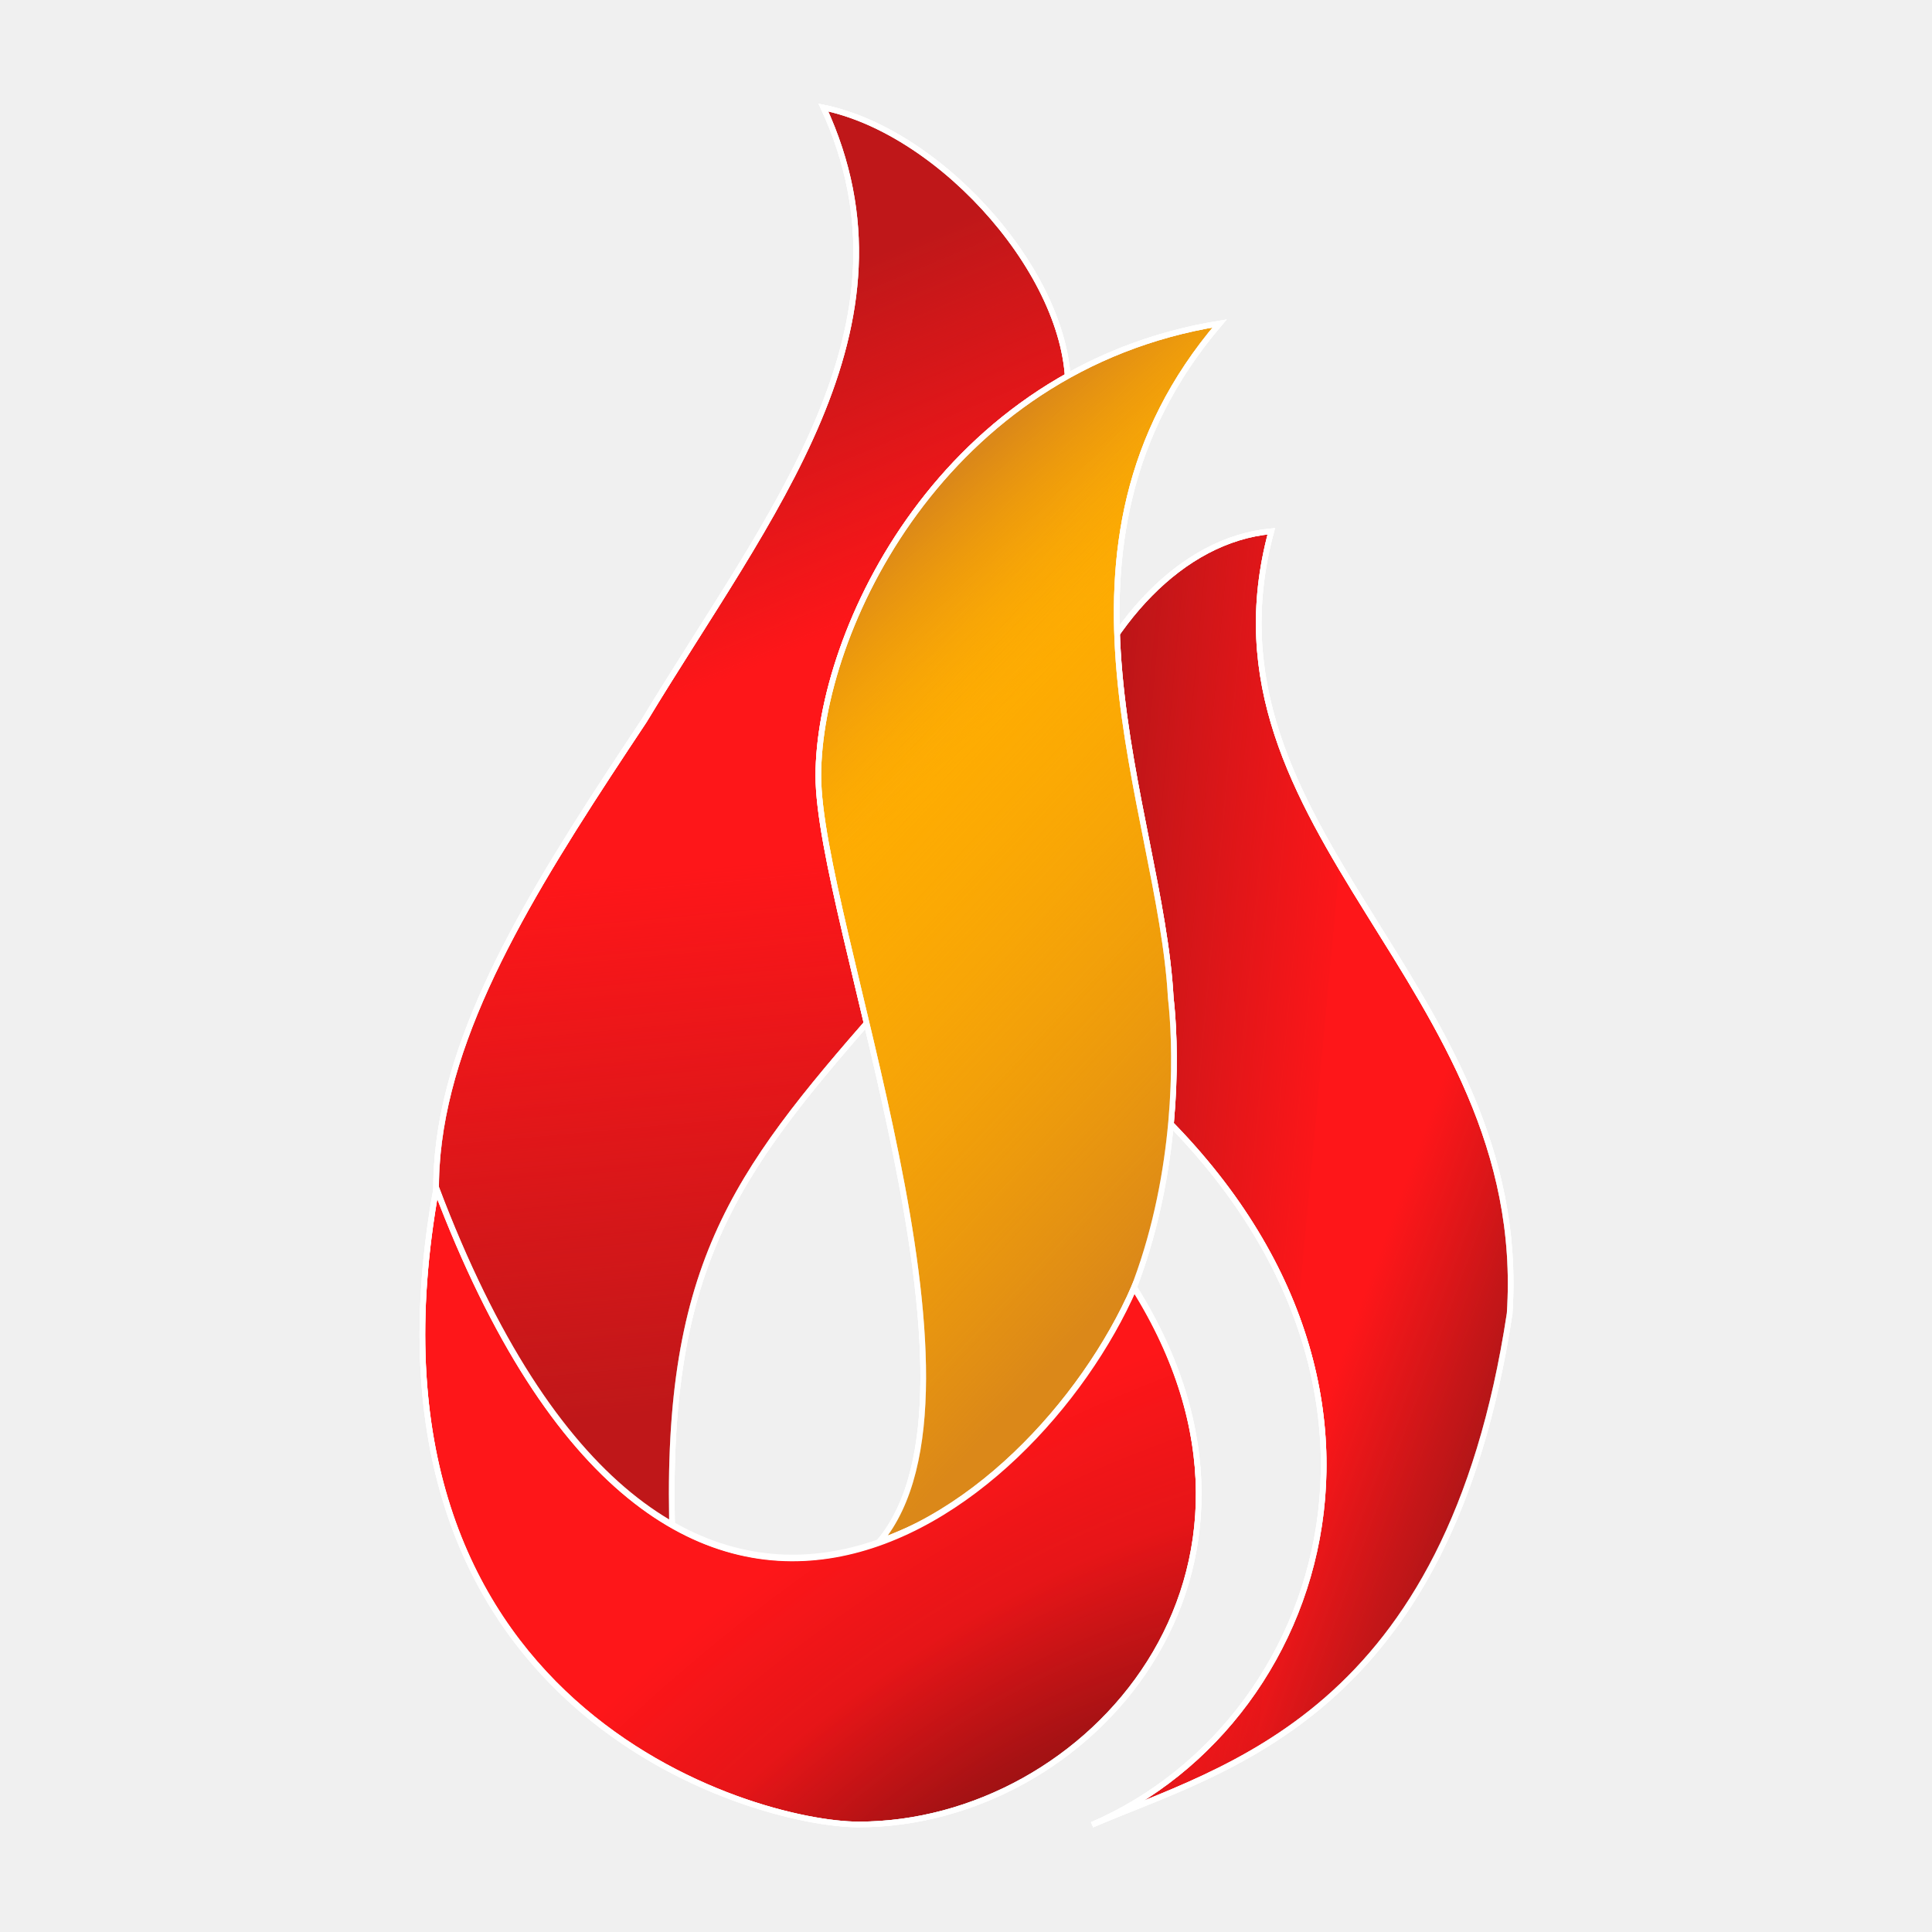
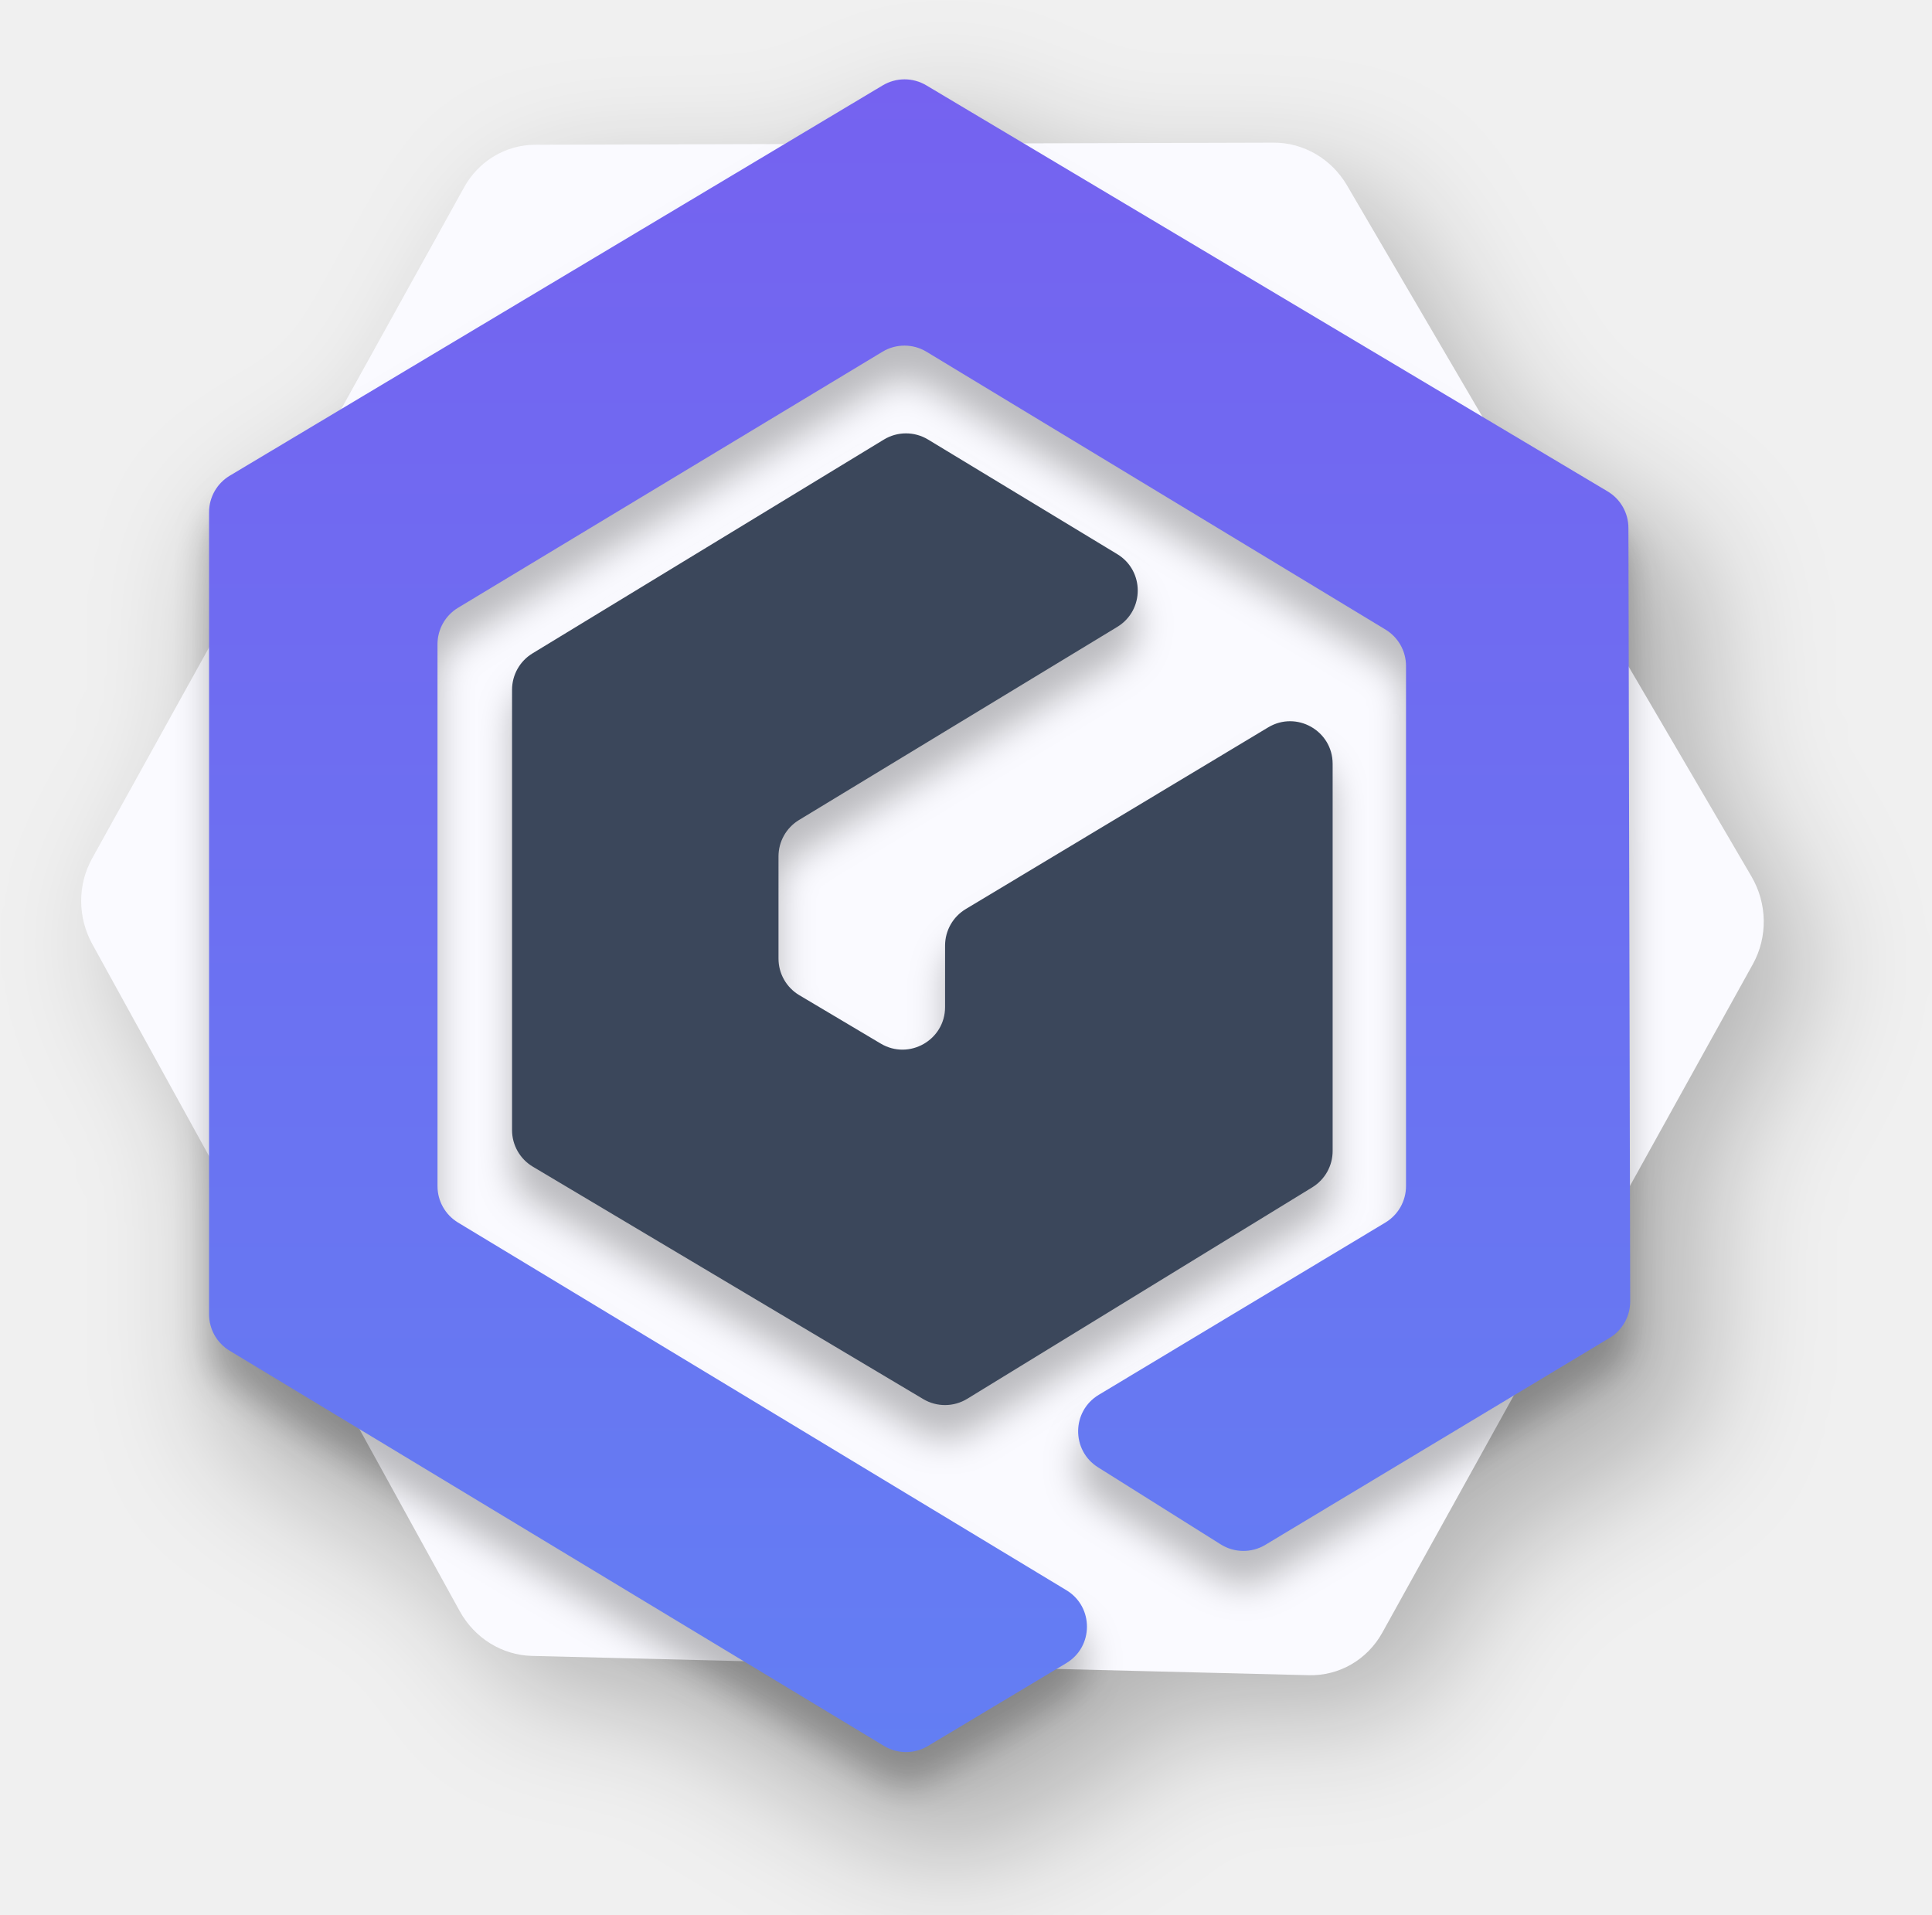
- <svg xmlns="http://www.w3.org/2000/svg" width="228" height="228" viewBox="0 0 228 228" fill="none">
-   <path d="M178.157 155.008C170.945 202.606 144.501 208.616 128.875 215.347C157.723 202.921 171.426 159.094 130.798 125.919C113.73 102.601 128.875 64.618 150.03 62.695C140.414 98.274 180.714 116.063 178.157 155.008Z" fill="#FE1619" stroke="white" stroke-width="0.665" />
-   <path d="M178.157 155.008C170.945 202.606 144.501 208.616 128.875 215.347C157.723 202.921 171.426 159.094 130.798 125.919C113.73 102.601 128.875 64.618 150.03 62.695C140.414 98.274 180.714 116.063 178.157 155.008Z" fill="url(#paint0_linear_409_2)" stroke="white" stroke-width="0.665" />
-   <path d="M178.157 155.008C170.945 202.606 144.501 208.616 128.875 215.347C157.723 202.921 171.426 159.094 130.798 125.919C113.73 102.601 128.875 64.618 150.03 62.695C140.414 98.274 180.714 116.063 178.157 155.008Z" fill="url(#paint1_linear_409_2)" stroke="white" stroke-width="0.665" />
-   <path d="M76.018 85.052C90.682 60.772 109.193 38.655 97.173 12.692C111.356 15.577 126.742 33.126 126.021 46.588C116.405 54.522 111.597 58.127 103.423 70.869C91.163 88.658 106.548 100.197 103.423 119.429C86.596 138.661 78.181 149.719 79.383 182.173C33.227 150.681 53.18 119.429 76.018 85.052Z" fill="#FE1619" stroke="white" stroke-width="0.665" />
-   <path d="M76.018 85.052C90.682 60.772 109.193 38.655 97.173 12.692C111.356 15.577 126.742 33.126 126.021 46.588C116.405 54.522 111.597 58.127 103.423 70.869C91.163 88.658 106.548 100.197 103.423 119.429C86.596 138.661 78.181 149.719 79.383 182.173C33.227 150.681 53.18 119.429 76.018 85.052Z" fill="url(#paint2_linear_409_2)" stroke="white" stroke-width="0.665" />
-   <path d="M76.018 85.052C90.682 60.772 109.193 38.655 97.173 12.692C111.356 15.577 126.742 33.126 126.021 46.588C116.405 54.522 111.597 58.127 103.423 70.869C91.163 88.658 106.548 100.197 103.423 119.429C86.596 138.661 78.181 149.719 79.383 182.173C33.227 150.681 53.18 119.429 76.018 85.052Z" fill="url(#paint3_linear_409_2)" stroke="white" stroke-width="0.665" />
-   <path d="M138.164 117.746C139.366 128.083 139.847 168.71 103.787 181.932C118.705 164.063 96.575 108.611 96.575 91.543C96.575 74.474 111.239 43.463 143.933 38.174C121.336 64.618 136.962 95.389 138.164 117.746Z" fill="#FFAD01" stroke="white" stroke-width="0.665" />
-   <path d="M138.164 117.746C139.366 128.083 139.847 168.71 103.787 181.932C118.705 164.063 96.575 108.611 96.575 91.543C96.575 74.474 111.239 43.463 143.933 38.174C121.336 64.618 136.962 95.389 138.164 117.746Z" fill="url(#paint4_linear_409_2)" fill-opacity="0.82" stroke="white" stroke-width="0.665" />
-   <path d="M138.164 117.746C139.366 128.083 139.847 168.71 103.787 181.932C118.705 164.063 96.575 108.611 96.575 91.543C96.575 74.474 111.239 43.463 143.933 38.174C121.336 64.618 136.962 95.389 138.164 117.746Z" fill="url(#paint5_linear_409_2)" fill-opacity="0.82" stroke="white" stroke-width="0.665" />
-   <path d="M133.84 151.907C122.016 178.909 78.918 212.823 51.486 140.269C40.372 201.787 89.024 215.308 101.321 215.308C128.516 215.308 154.887 185.484 133.84 151.907Z" fill="#FE1619" stroke="white" stroke-width="0.665" />
-   <path d="M133.84 151.907C122.016 178.909 78.918 212.712 51.486 140.158C40.372 201.676 89.024 215.308 101.321 215.308C128.516 215.308 154.887 185.484 133.84 151.907Z" fill="url(#paint6_radial_409_2)" stroke="white" stroke-width="0.665" />
-   <path d="M133.84 152.018C122.016 179.02 78.918 212.823 51.486 140.269C40.372 201.787 89.024 215.308 101.321 215.308C128.516 215.308 154.887 185.595 133.84 152.018Z" stroke="white" stroke-width="0.665" />
+ <svg xmlns="http://www.w3.org/2000/svg" width="227" height="225" viewBox="0 0 227 225" fill="none">
+   <g id="Logo full" filter="url(#filter0_d_2018_53909)">
+     <path id="Rectangle 119" d="M54.533 22.004C56.245 18.916 59.426 17.016 62.902 17.006L149.659 16.761C153.163 16.751 156.441 18.663 158.266 21.78L205.793 102.988C207.653 106.165 207.715 110.101 205.957 113.274L162.411 191.834C160.653 195.006 157.349 196.918 153.778 196.829L62.494 194.561C58.989 194.474 55.761 192.473 54.017 189.307L10.842 110.926C9.113 107.786 9.102 103.966 10.813 100.878L54.533 22.004Z" fill="#FAFAFF" />
+     <g id="Rectangle 120" filter="url(#filter1_d_2018_53909)">
+       <path d="M103.868 205.14L26.979 158.701C25.48 157.796 24.564 156.173 24.564 154.422V60.183C24.564 58.424 25.488 56.794 26.998 55.891L103.714 10.032C105.292 9.088 107.26 9.087 108.839 10.028L188.89 57.738C190.399 58.638 191.326 60.264 191.33 62.022L191.538 152.903C191.542 154.662 190.622 156.293 189.114 157.199L148.67 181.511C147.055 182.482 145.031 182.462 143.435 181.46L129.016 172.403C125.859 170.42 125.905 165.804 129.1 163.884L162.776 143.642C164.28 142.738 165.2 141.112 165.2 139.357V78.247C165.2 76.498 164.286 74.876 162.789 73.97L108.86 41.33C107.271 40.368 105.28 40.366 103.689 41.326L53.82 71.408C52.32 72.313 51.403 73.938 51.403 75.69V139.365C51.403 141.115 52.318 142.738 53.816 143.644L125.298 186.842C128.524 188.791 128.515 193.474 125.281 195.41L109.023 205.15C107.435 206.101 105.452 206.097 103.868 205.14Z" fill="url(#paint0_linear_2018_53909)" />
+     </g>
+     <g id="Rectangle 121" filter="url(#filter2_d_2018_53909)">
+       <path d="M131.271 65.108C134.481 67.052 134.482 71.711 131.271 73.659L93.877 96.348C92.382 97.255 91.469 98.876 91.469 100.625L91.469 112.633C91.469 114.396 92.398 116.028 93.913 116.929L103.486 122.619C106.819 124.6 111.042 122.197 111.042 118.319L111.042 111.099C111.042 109.343 111.963 107.715 113.469 106.81L149.005 85.462C152.338 83.46 156.578 85.858 156.578 89.745L156.578 135.237C156.578 136.977 155.674 138.592 154.19 139.502L113.646 164.351C112.062 165.322 110.071 165.335 108.476 164.385L62.605 137.077C61.091 136.176 60.164 134.545 60.164 132.783L60.164 81.042C60.164 79.296 61.074 77.676 62.566 76.769L103.849 51.648C105.443 50.678 107.443 50.676 109.039 51.642L131.271 65.108Z" fill="#3B475B" />
+     </g>
+   </g>
  <defs>
-     <linearGradient id="paint0_linear_409_2" x1="105.726" y1="108.851" x2="178.085" y2="115.582" gradientUnits="userSpaceOnUse">
-       <stop stop-color="#831415" />
-       <stop offset="0.709" stop-color="#8D1719" stop-opacity="0.027" />
-       <stop offset="0.709" stop-color="#8D1819" stop-opacity="0" />
+     <filter id="filter0_d_2018_53909" x="0" y="-0.5" width="227" height="227" filterUnits="userSpaceOnUse" color-interpolation-filters="sRGB">
+       <feFlood flood-opacity="0" result="BackgroundImageFix" />
+       <feColorMatrix in="SourceAlpha" type="matrix" values="0 0 0 0 0 0 0 0 0 0 0 0 0 0 0 0 0 0 127 0" result="hardAlpha" />
+       <feOffset dx="5" dy="5" />
+       <feGaussianBlur stdDeviation="7" />
+       <feColorMatrix type="matrix" values="0 0 0 0 0 0 0 0 0 0 0 0 0 0 0 0 0 0 0.25 0" />
+       <feBlend mode="normal" in2="BackgroundImageFix" result="effect1_dropShadow_2018_53909" />
+       <feBlend mode="normal" in="SourceGraphic" in2="effect1_dropShadow_2018_53909" result="shape" />
+     </filter>
+     <filter id="filter1_d_2018_53909" x="20.564" y="9.323" width="174.975" height="204.537" filterUnits="userSpaceOnUse" color-interpolation-filters="sRGB">
+       <feFlood flood-opacity="0" result="BackgroundImageFix" />
+       <feColorMatrix in="SourceAlpha" type="matrix" values="0 0 0 0 0 0 0 0 0 0 0 0 0 0 0 0 0 0 127 0" result="hardAlpha" />
+       <feOffset dy="4" />
+       <feGaussianBlur stdDeviation="2" />
+       <feColorMatrix type="matrix" values="0 0 0 0 0 0 0 0 0 0 0 0 0 0 0 0 0 0 0.25 0" />
+       <feBlend mode="normal" in2="BackgroundImageFix" result="effect1_dropShadow_2018_53909" />
+       <feBlend mode="normal" in="SourceGraphic" in2="effect1_dropShadow_2018_53909" result="shape" />
+     </filter>
+     <filter id="filter2_d_2018_53909" x="56.164" y="50.919" width="104.414" height="122.169" filterUnits="userSpaceOnUse" color-interpolation-filters="sRGB">
+       <feFlood flood-opacity="0" result="BackgroundImageFix" />
+       <feColorMatrix in="SourceAlpha" type="matrix" values="0 0 0 0 0 0 0 0 0 0 0 0 0 0 0 0 0 0 127 0" result="hardAlpha" />
+       <feOffset dy="4" />
+       <feGaussianBlur stdDeviation="2" />
+       <feColorMatrix type="matrix" values="0 0 0 0 0 0 0 0 0 0 0 0 0 0 0 0 0 0 0.25 0" />
+       <feBlend mode="normal" in2="BackgroundImageFix" result="effect1_dropShadow_2018_53909" />
+       <feBlend mode="normal" in="SourceGraphic" in2="effect1_dropShadow_2018_53909" result="shape" />
+     </filter>
+     <linearGradient id="paint0_linear_2018_53909" x1="108.054" y1="206.695" x2="108.054" y2="8.5" gradientUnits="userSpaceOnUse">
+       <stop stop-color="#637EF3" />
+       <stop offset="1" stop-color="#7562F0" />
    </linearGradient>
-     <linearGradient id="paint1_linear_409_2" x1="194.432" y1="173.759" x2="143.228" y2="155.007" gradientUnits="userSpaceOnUse">
-       <stop offset="0.16" stop-color="#831415" />
-       <stop offset="0.709" stop-color="#8D1819" stop-opacity="0" />
-       <stop offset="0.863" stop-color="#8D1819" stop-opacity="0" />
-     </linearGradient>
-     <linearGradient id="paint2_linear_409_2" x1="83.609" y1="38.655" x2="98.754" y2="74.715" gradientUnits="userSpaceOnUse">
-       <stop stop-color="#A71819" stop-opacity="0.72" />
-       <stop offset="1" stop-color="#A7181A" stop-opacity="0" />
-     </linearGradient>
-     <linearGradient id="paint3_linear_409_2" x1="73.752" y1="166.787" x2="67.983" y2="103.803" gradientUnits="userSpaceOnUse">
-       <stop stop-color="#A71819" stop-opacity="0.72" />
-       <stop offset="1" stop-color="#A7181A" stop-opacity="0" />
-     </linearGradient>
-     <linearGradient id="paint4_linear_409_2" x1="104.043" y1="64.137" x2="121.832" y2="82.407" gradientUnits="userSpaceOnUse">
-       <stop offset="0.015" stop-color="#D3801E" />
-       <stop offset="1" stop-color="#FFAD01" stop-opacity="0" />
-     </linearGradient>
-     <linearGradient id="paint5_linear_409_2" x1="137.458" y1="148.276" x2="85.532" y2="99.716" gradientUnits="userSpaceOnUse">
-       <stop offset="0.015" stop-color="#D3801E" />
-       <stop offset="1" stop-color="#FFAD01" stop-opacity="0" />
-     </linearGradient>
-     <radialGradient id="paint6_radial_409_2" cx="0" cy="0" r="1" gradientTransform="matrix(-37.1272 -45.7862 89.7161 -71.7205 121.824 235.735)" gradientUnits="userSpaceOnUse">
-       <stop stop-color="#500D0E" />
-       <stop offset="0.7" stop-color="#490E0F" stop-opacity="0.131" />
-       <stop offset="1" stop-color="#2E0D0E" stop-opacity="0" />
-     </radialGradient>
  </defs>
</svg>
